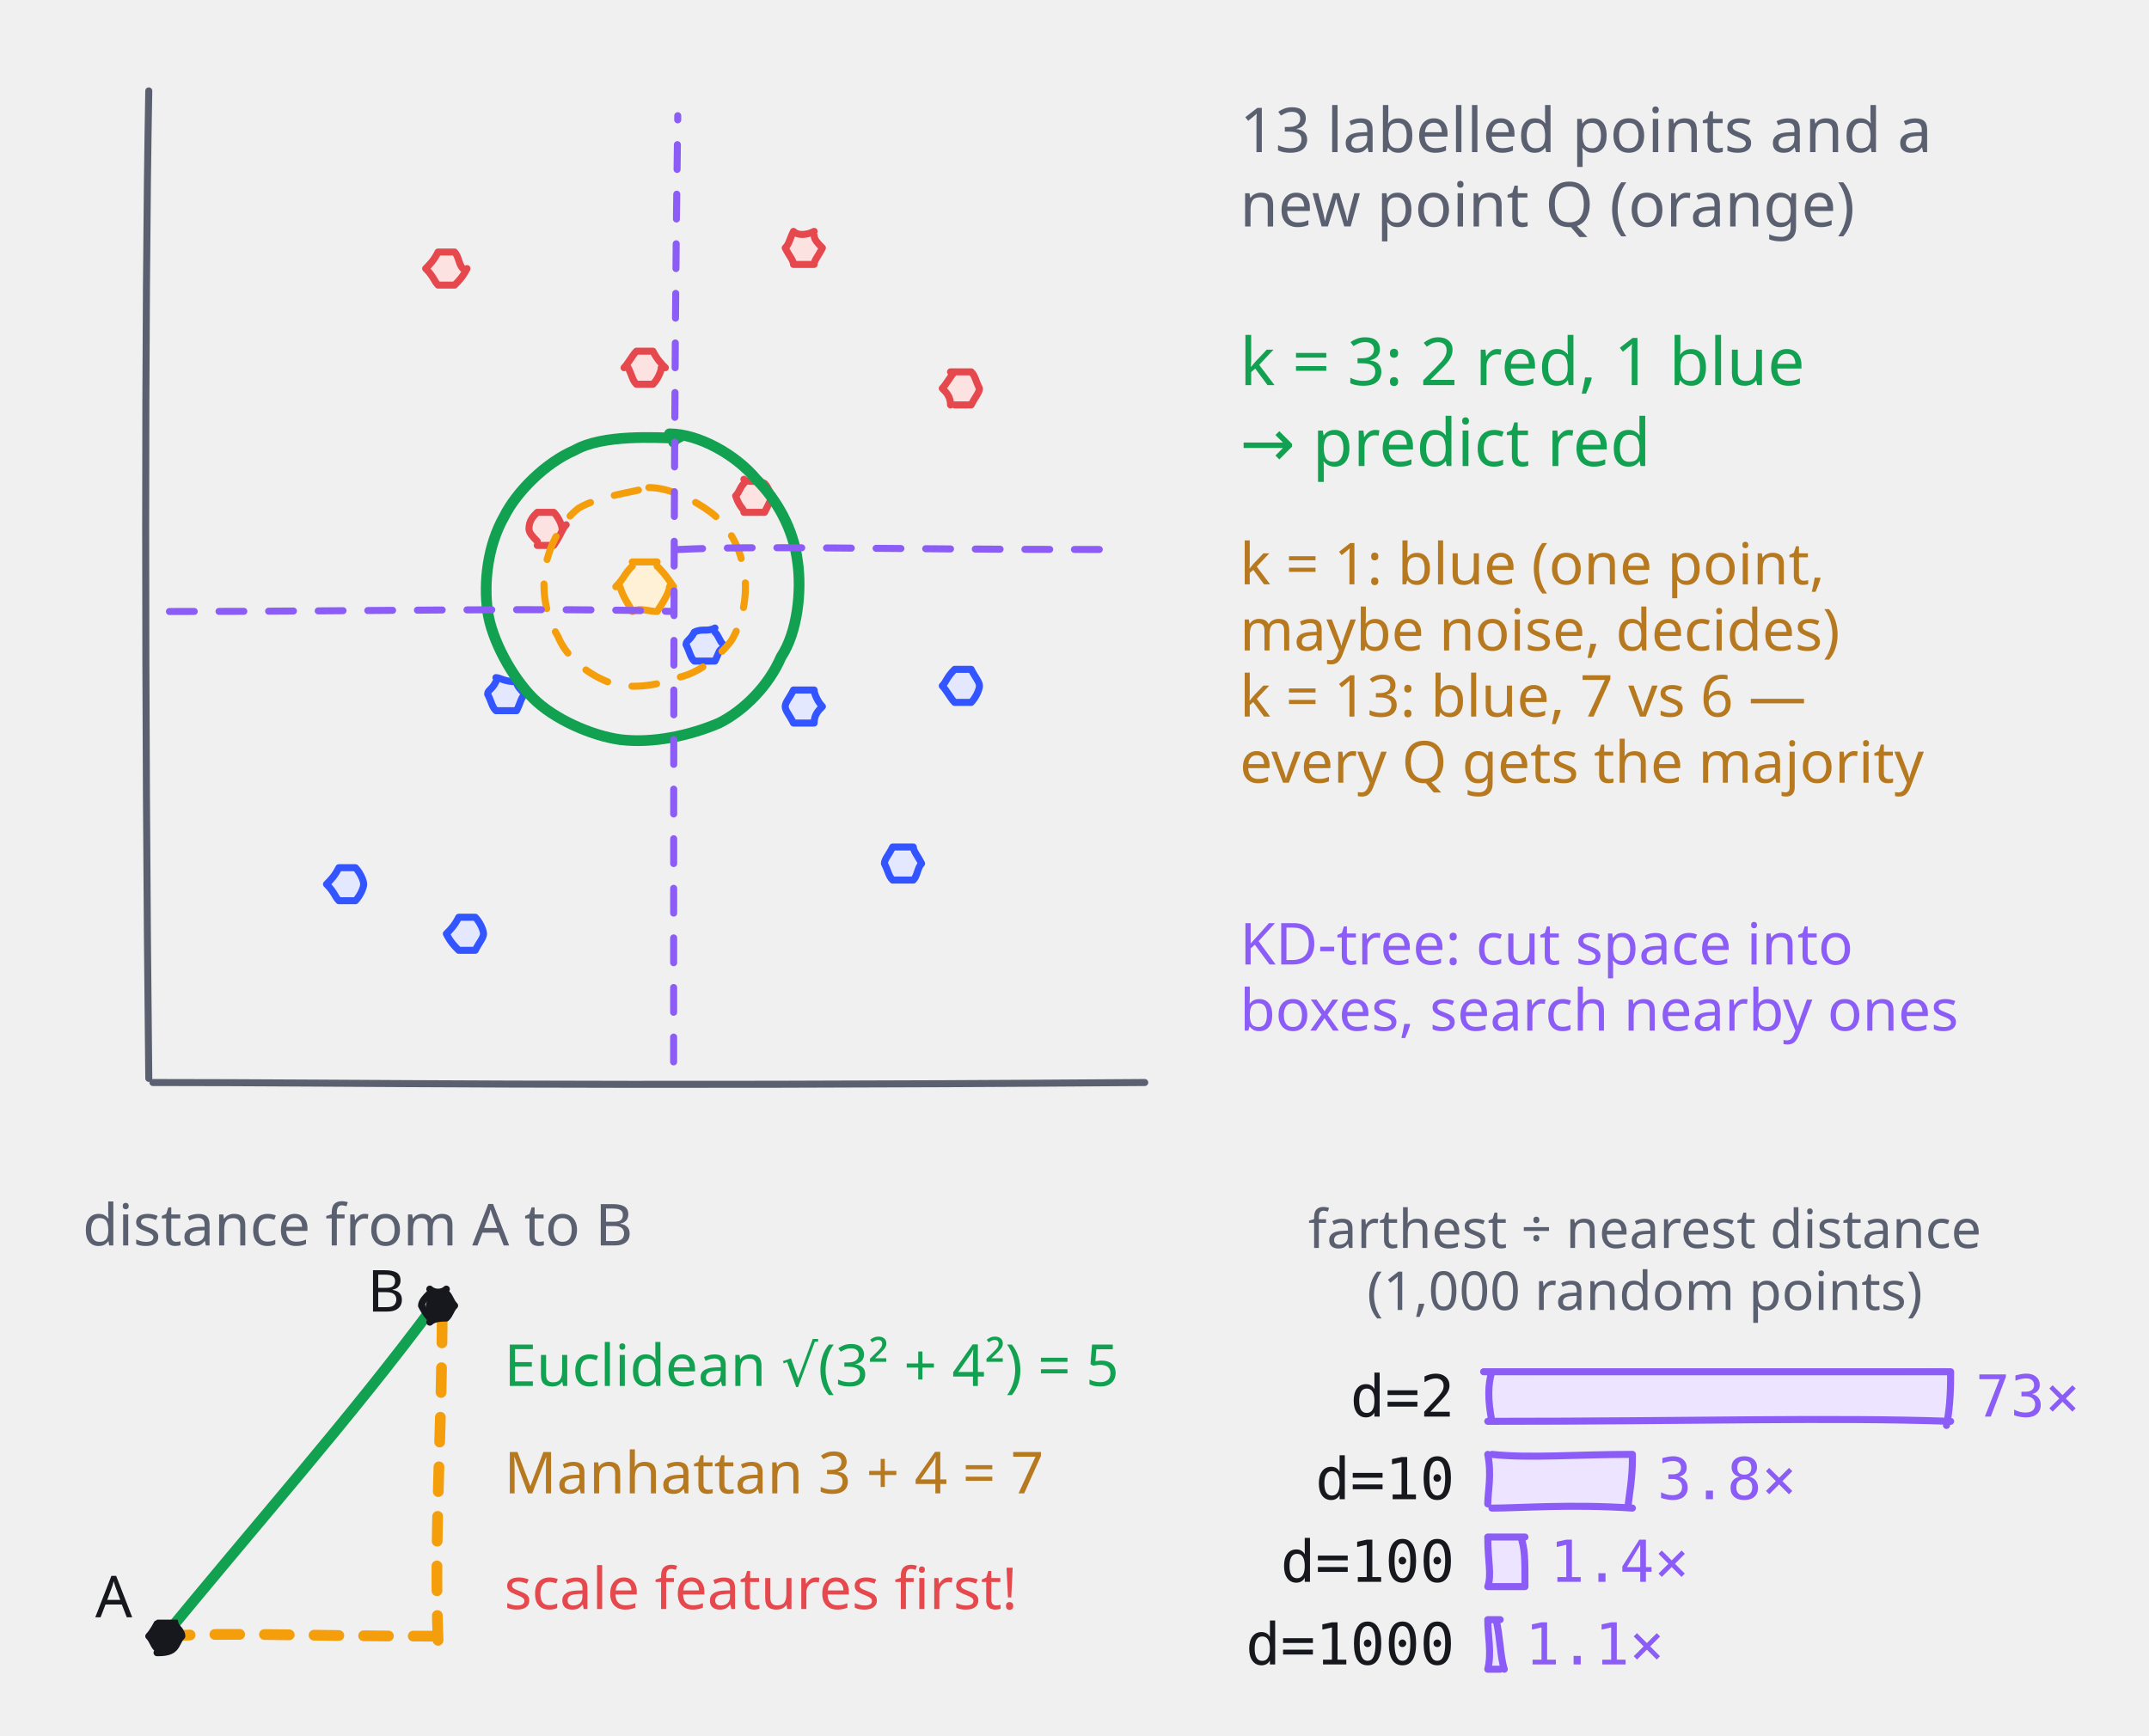
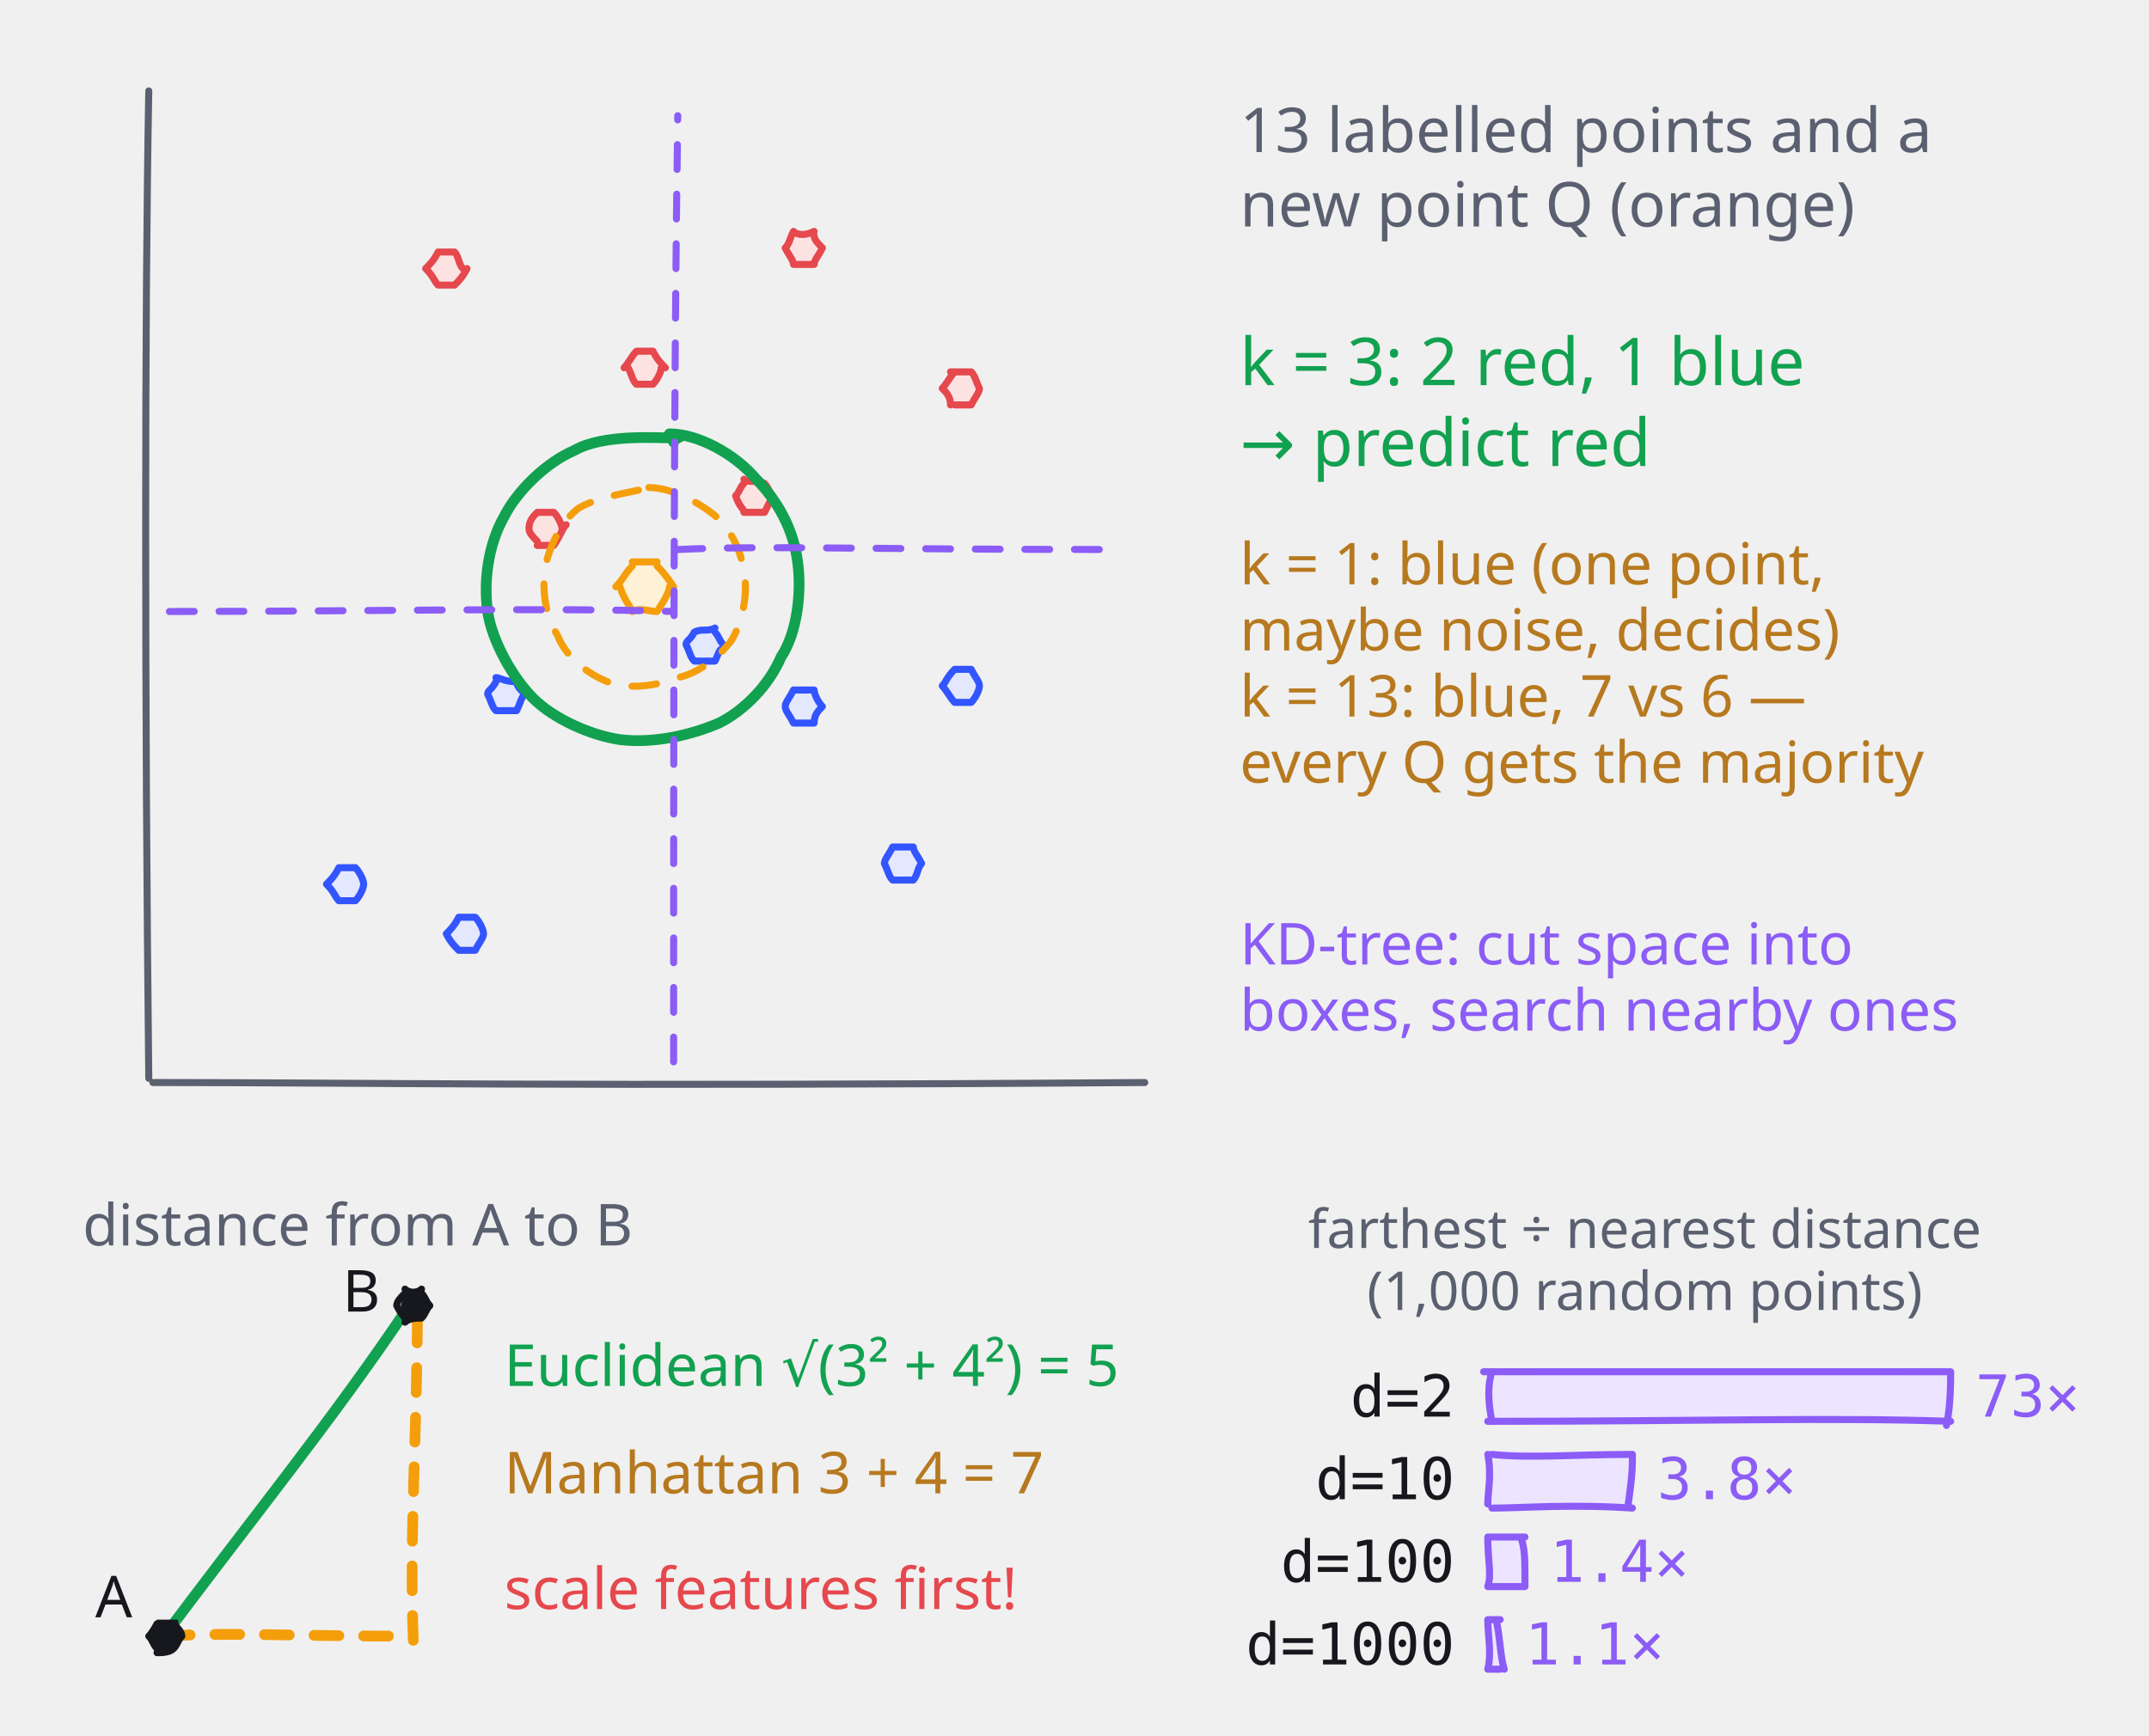
<svg xmlns="http://www.w3.org/2000/svg" viewBox="0 0 520 420" class="dg" data-diagram="k-nearest-neighbours">
  <style>
.dg path{fill:none;stroke-linecap:round;stroke-linejoin:round;stroke-width:1.7}
.dg .w-thick{stroke-width:2.6}.dg .w-thin{stroke-width:1.1}
.dg text{font-family:'Segoe Print','Bradley Hand','Comic Sans MS',system-ui,sans-serif;stroke:none}.dg .t-mono{font-family:'JetBrains Mono',monospace}
.s-ink{stroke:#16181D}.s-muted{stroke:#5B6070}.s-red{stroke:#E5484D}.s-blue{stroke:#3355FF}.s-green{stroke:#12A150}.s-orange{stroke:#F59E0B}.s-violet{stroke:#8B5CF6}.s-paper{stroke:#fff}.s-hl{stroke:#FFE45C}
.f-ink{fill:#16181D!important}.f-muted{fill:#E9E3D9!important}.f-red{fill:#FDE2E2!important}.f-blue{fill:#E3E8FF!important}.f-green{fill:#D8F5E5!important}.f-orange{fill:#FFF1D6!important}.f-violet{fill:#EDE5FF!important}.f-paper{fill:#fff!important}.f-hl{fill:#FFE45C!important}
.h-red{stroke:#E5484D}.h-blue{stroke:#3355FF}.h-green{stroke:#12A150}.h-orange{stroke:#F59E0B}.h-violet{stroke:#8B5CF6}.h-hl{stroke:#FFE45C}.h-ink{stroke:#16181D}.h-muted{stroke:#9AA0AE}
.t-ink{fill:#16181D}.t-muted{fill:#5B6070}.t-red{fill:#E5484D}.t-blue{fill:#3355FF}.t-green{fill:#12A150}.t-orange{fill:#B7791F}.t-violet{fill:#8B5CF6}.t-paper{fill:#fff}
</style>
  <g>
    <path d="M37 262 C87 262, 137 263, 277 262" class="s-muted" />
    <path d="M36 261 C35 170, 35 76, 36 22" class="s-muted" />
  </g>
  <g>
    <path d="M175 157 L172 161 L168 161 L166 156 L168 152 L172 152" class="f-blue" />
    <path d="M175 157 C174 157, 174 158, 173 160 M173 160 C172 160, 171 160, 168 160 M168 160 C167 159, 167 158, 166 156 M166 156 C166 155, 167 155, 168 153 M168 153 C170 152, 171 153, 173 152 M173 153 C174 154, 174 155, 175 156" class="s-blue" />
    <path d="M126 168 L124 172 L120 173 L118 169 L120 165 L124 165" class="f-blue" />
    <path d="M127 168 C126 169, 126 170, 125 172 M125 172 C124 172, 123 172, 120 172 M120 172 C119 171, 119 170, 118 168 M118 168 C118 167, 119 167, 120 165 M120 164 C121 164, 122 165, 125 165 M125 165 C125 166, 126 167, 127 168" class="s-blue" />
    <path d="M199 171 L196 175 L192 175 L190 171 L192 167 L197 167" class="f-blue" />
    <path d="M199 171 C198 172, 197 173, 197 175 M197 175 C196 175, 195 175, 192 175 M192 175 C191 173, 190 172, 190 171 M190 171 C190 170, 191 169, 192 167 M192 167 C194 167, 195 167, 197 167 M197 167 C197 168, 198 170, 199 171" class="s-blue" />
    <path d="M88 214 L86 218 L82 218 L79 214 L81 210 L87 210" class="f-blue" />
    <path d="M88 214 C88 215, 87 217, 86 218 M86 218 C85 218, 84 218, 82 218 M82 218 C81 217, 81 216, 79 214 M79 214 C80 213, 81 212, 82 210 M82 210 C83 210, 84 210, 86 210 M86 210 C87 211, 88 213, 88 214" class="s-blue" />
    <path d="M118 226 L115 229 L111 229 L108 226 L110 222 L116 222" class="f-blue" />
    <path d="M117 226 C117 227, 116 228, 115 230 M115 230 C114 230, 113 230, 111 230 M111 230 C110 229, 109 228, 108 226 M108 226 C109 225, 110 224, 111 222 M111 222 C112 222, 113 222, 115 222 M115 222 C116 223, 117 225, 117 226" class="s-blue" />
    <path d="M223 210 L220 213 L216 213 L214 210 L216 206 L220 206" class="f-blue" />
    <path d="M223 209 C222 210, 222 212, 221 213 M221 213 C220 213, 219 213, 216 213 M216 213 C215 212, 215 211, 214 209 M214 209 C214 208, 215 207, 216 205 M216 205 C217 205, 218 205, 221 205 M221 205 C221 206, 222 207, 223 209" class="s-blue" />
    <path d="M237 166 L235 170 L231 170 L229 166 L230 162 L235 162" class="f-blue" />
    <path d="M237 166 C237 167, 236 169, 235 170 M235 170 C234 170, 233 170, 231 170 M231 170 C230 169, 229 167, 228 166 M228 166 C229 165, 229 164, 231 162 M231 162 C232 162, 233 162, 235 162 M235 162 C236 164, 237 165, 237 166" class="s-blue" />
    <path d="M137 128 L134 132 L130 132 L127 128 L129 124 L134 124" class="f-red" />
    <path d="M137 127 C136 128, 136 129, 134 132 M134 132 C133 132, 132 132, 130 132 M130 131 C129 130, 128 129, 128 128 M128 128 C128 126, 129 125, 130 124 M130 124 C131 124, 131 124, 134 124 M134 124 C135 125, 136 127, 136 128" class="s-red" />
    <path d="M187 120 L184 124 L180 125 L178 120 L180 117 L185 116" class="f-red" />
    <path d="M187 120 C186 122, 186 122, 185 124 M185 124 C184 124, 183 124, 180 124 M180 124 C180 123, 179 123, 178 120 M178 120 C179 119, 179 118, 180 117 M180 116 C181 117, 183 116, 185 117 M185 117 C186 118, 186 119, 187 120" class="s-red" />
    <path d="M161 90 L158 93 L154 94 L152 90 L154 85 L158 86" class="f-red" />
    <path d="M160 89 C160 90, 159 92, 158 93 M158 93 C157 93, 156 93, 154 93 M154 93 C153 92, 153 91, 152 89 M151 89 C152 88, 153 86, 154 85 M154 85 C155 85, 157 85, 158 85 M158 85 C159 87, 160 88, 161 89" class="s-red" />
    <path d="M113 65 L111 69 L106 69 L104 66 L105 61 L110 61" class="f-red" />
    <path d="M113 65 C112 67, 111 68, 110 69 M110 69 C108 69, 107 69, 106 69 M106 69 C105 68, 105 67, 103 65 M103 65 C104 64, 105 63, 106 61 M106 61 C108 61, 109 61, 110 61 M110 61 C111 62, 111 64, 112 65" class="s-red" />
    <path d="M199 60 L197 65 L192 64 L190 60 L192 56 L197 57" class="f-red" />
    <path d="M199 60 C198 62, 197 63, 197 64 M197 64 C196 64, 195 64, 192 64 M192 64 C192 63, 191 62, 190 60 M190 60 C191 59, 191 58, 192 56 M192 56 C193 57, 195 57, 197 56 M197 57 C197 58, 198 59, 199 60" class="s-red" />
    <path d="M237 94 L235 98 L230 97 L228 94 L230 90 L235 90" class="f-red" />
    <path d="M237 94 C237 95, 236 96, 235 98 M235 98 C234 98, 233 98, 231 98 M230 98 C230 96, 229 95, 228 94 M228 94 C229 93, 230 91, 231 90 M230 90 C232 90, 234 90, 235 90 M235 90 C236 91, 236 92, 237 94" class="s-red" />
  </g>
  <g>
    <path d="M163 142 L160 148 L152 148 L149 142 L153 137 L159 137" class="f-orange" />
    <path d="M162 142 C162 143, 161 145, 159 148 M159 148 C157 148, 155 147, 153 148 M153 148 C152 146, 151 145, 150 142 M149 142 C151 140, 151 139, 153 137 M153 136 C155 136, 157 136, 159 136 M159 137 C160 138, 161 139, 163 142" class="s-orange" />
  </g>
  <g>
    <text x="300" y="31" font-size="15" text-anchor="start" dominant-baseline="central" class="t t-muted">13 labelled points and a</text>
    <text x="300" y="49" font-size="15" text-anchor="start" dominant-baseline="central" class="t t-muted">new point Q (orange)</text>
  </g>
  <g>
    <path d="M162 105 C169 105, 178 110, 183 116 C188 121, 192 128, 193 136 C194 143, 193 153, 189 159 C186 166, 180 172, 174 175 C167 178, 158 180, 150 179 C143 178, 134 174, 129 169 C124 164, 119 155, 118 148 C117 141, 118 132, 122 125 C125 119, 132 112, 139 109 C146 105, 159 106, 163 106 C167 105, 163 106, 163 107" class="s-green w-thick" />
  </g>
  <g>
    <text x="300" y="87" font-size="16" text-anchor="start" dominant-baseline="central" class="t t-green">k = 3: 2 red, 1 blue</text>
    <text x="300" y="105" font-size="16" text-anchor="start" dominant-baseline="central" class="t t-green">→ predict red</text>
  </g>
  <g>
    <path d="M157 118 C162 118, 168 121, 172 124 C176 127, 179 132, 180 138 C181 143, 180 150, 177 155 C174 159, 169 163, 164 164 C159 166, 152 167, 147 165 C142 163, 137 159, 135 154 C132 149, 131 143, 132 137 C133 132, 136 126, 140 123 C145 120, 154 119, 157 118 C160 117, 158 118, 158 118" class="s-orange" stroke-dasharray="6 6" />
  </g>
  <g>
    <text x="300" y="136" font-size="14" text-anchor="start" dominant-baseline="central" class="t t-orange">k = 1: blue (one point,</text>
    <text x="300" y="152" font-size="14" text-anchor="start" dominant-baseline="central" class="t t-orange">maybe noise, decides)</text>
    <text x="300" y="168" font-size="14" text-anchor="start" dominant-baseline="central" class="t t-orange">k = 13: blue, 7 vs 6 —</text>
    <text x="300" y="184" font-size="14" text-anchor="start" dominant-baseline="central" class="t t-orange">every Q gets the majority</text>
  </g>
  <g>
    <text x="20" y="296" font-size="14" text-anchor="start" dominant-baseline="central" class="t t-muted">distance from A to B</text>
  </g>
  <g>
-     <path d="M39 397 C61 370, 85 343, 105 316" class="s-green w-thick" />
-     <path d="M40 396 C56 395, 72 396, 106 396 M106 397 C105 371, 107 346, 107 316" class="s-orange w-thick" stroke-dasharray="6 6" />
+     <path d="M39 397 C59 370, 81 343, 99 316" class="s-green w-thick" />
+     <path d="M40 396 C55 395, 70 396, 100 396 M100 397 C99 371, 101 346, 101 316" class="s-orange w-thick" stroke-dasharray="6 6" />
    <path d="M44 396 L42 400 L38 399 L36 396 L38 392 L43 392" class="f-ink" />
    <path d="M44 396 C43 397, 43 398, 42 399 M42 399 C41 400, 39 400, 38 400 M38 399 C37 398, 37 397, 36 396 M36 396 C37 395, 38 393, 38 393 M38 393 C39 393, 40 393, 42 393 M42 393 C43 394, 44 395, 44 396" class="s-ink" />
-     <path d="M110 316 L108 319 L104 319 L103 316 L104 312 L108 313" class="f-ink" />
-     <path d="M110 316 C109 317, 109 318, 108 319 M108 319 C107 319, 105 319, 104 320 M104 319 C104 319, 103 318, 102 316 M102 316 C102 315, 103 314, 104 313 M104 312 C105 313, 107 313, 108 312 M108 313 C109 314, 109 315, 110 316" class="s-ink" />
+     <path d="M104 316 L102 319 L98 319 L97 316 L98 312 L102 313" class="f-ink" />
+     <path d="M104 316 C103 317, 103 318, 102 319 M102 319 C101 319, 99 319, 98 320 M98 319 C98 319, 97 318, 96 316 M96 316 C96 315, 97 314, 98 313 M98 312 C99 313, 101 313, 102 312 M102 313 C103 314, 103 315, 104 316" class="s-ink" />
    <text x="32" y="386" font-size="14" text-anchor="end" dominant-baseline="central" class="t t-ink">A</text>
-     <text x="98" y="312" font-size="14" text-anchor="end" dominant-baseline="central" class="t t-ink">B</text>
+     <text x="92" y="312" font-size="14" text-anchor="end" dominant-baseline="central" class="t t-ink">B</text>
  </g>
  <g>
    <text x="122" y="330" font-size="14" text-anchor="start" dominant-baseline="central" class="t t-green">Euclidean √(3² + 4²) = 5</text>
  </g>
  <g>
    <text x="122" y="356" font-size="14" text-anchor="start" dominant-baseline="central" class="t t-orange">Manhattan 3 + 4 = 7</text>
  </g>
  <g>
    <text x="122" y="384" font-size="14" text-anchor="start" dominant-baseline="central" class="t t-red t-bold">scale features first!</text>
  </g>
  <g>
    <text x="398" y="297" font-size="13" text-anchor="middle" dominant-baseline="central" class="t t-muted">farthest ÷ nearest distance</text>
    <text x="398" y="312" font-size="13" text-anchor="middle" dominant-baseline="central" class="t t-muted">(1,000 random points)</text>
  </g>
  <g>
    <text x="352" y="338" font-size="14" text-anchor="end" dominant-baseline="central" class="t t-ink t-mono">d=2</text>
    <path d="M361 333 L471 331 L473 343 L360 344" class="f-violet" />
    <path d="M359 332 C388 332, 417 332, 472 332 M472 332 C472 335, 472 340, 471 345 M472 344 C443 343, 411 344, 360 344 M361 344 C360 339, 360 335, 361 332" class="s-violet" />
    <text x="478" y="338" font-size="14" text-anchor="start" dominant-baseline="central" class="t t-violet t-mono">73×</text>
  </g>
  <g>
    <text x="352" y="358" font-size="14" text-anchor="end" dominant-baseline="central" class="t t-ink t-mono">d=10</text>
    <path d="M361 351 L395 352 L395 365 L359 364" class="f-violet" />
    <path d="M361 352 C370 353, 381 352, 395 352 M395 352 C395 355, 395 357, 394 364 M395 365 C380 364, 368 365, 361 365 M360 364 C360 361, 361 357, 360 352" class="s-violet" />
    <text x="401" y="358" font-size="14" text-anchor="start" dominant-baseline="central" class="t t-violet t-mono">3.8×</text>
  </g>
  <g>
    <text x="352" y="378" font-size="14" text-anchor="end" dominant-baseline="central" class="t t-ink t-mono">d=100</text>
    <path d="M360 371 L368 372 L369 385 L361 383" class="f-violet" />
    <path d="M360 372 C363 372, 367 372, 369 372 M368 372 C369 375, 369 377, 369 384 M369 384 C366 384, 363 384, 360 384 M360 384 C361 381, 360 378, 360 372" class="s-violet" />
    <text x="375" y="378" font-size="14" text-anchor="start" dominant-baseline="central" class="t t-violet t-mono">1.4×</text>
  </g>
  <g>
    <text x="352" y="398" font-size="14" text-anchor="end" dominant-baseline="central" class="t t-ink t-mono">d=1000</text>
    <path d="M360 392 L363 392 L364 404 L360 403" class="f-violet" />
    <path d="M360 392 C361 392, 361 392, 363 392 M362 392 C363 396, 363 401, 364 404 M363 404 C362 404, 361 404, 360 404 M360 404 C361 400, 360 396, 360 392" class="s-violet" />
    <text x="369" y="398" font-size="14" text-anchor="start" dominant-baseline="central" class="t t-violet t-mono">1.1×</text>
  </g>
  <g>
    <path d="M163 257 C163 176, 163 95, 164 28" class="s-violet" stroke-dasharray="6 6" />
    <path d="M41 148 C87 148, 134 147, 163 148" class="s-violet" stroke-dasharray="6 6" />
    <path d="M164 133 C185 132, 208 133, 271 133" class="s-violet" stroke-dasharray="6 6" />
  </g>
  <g>
    <text x="300" y="228" font-size="14" text-anchor="start" dominant-baseline="central" class="t t-violet">KD-tree: cut space into</text>
    <text x="300" y="244" font-size="14" text-anchor="start" dominant-baseline="central" class="t t-violet">boxes, search nearby ones</text>
  </g>
</svg>
